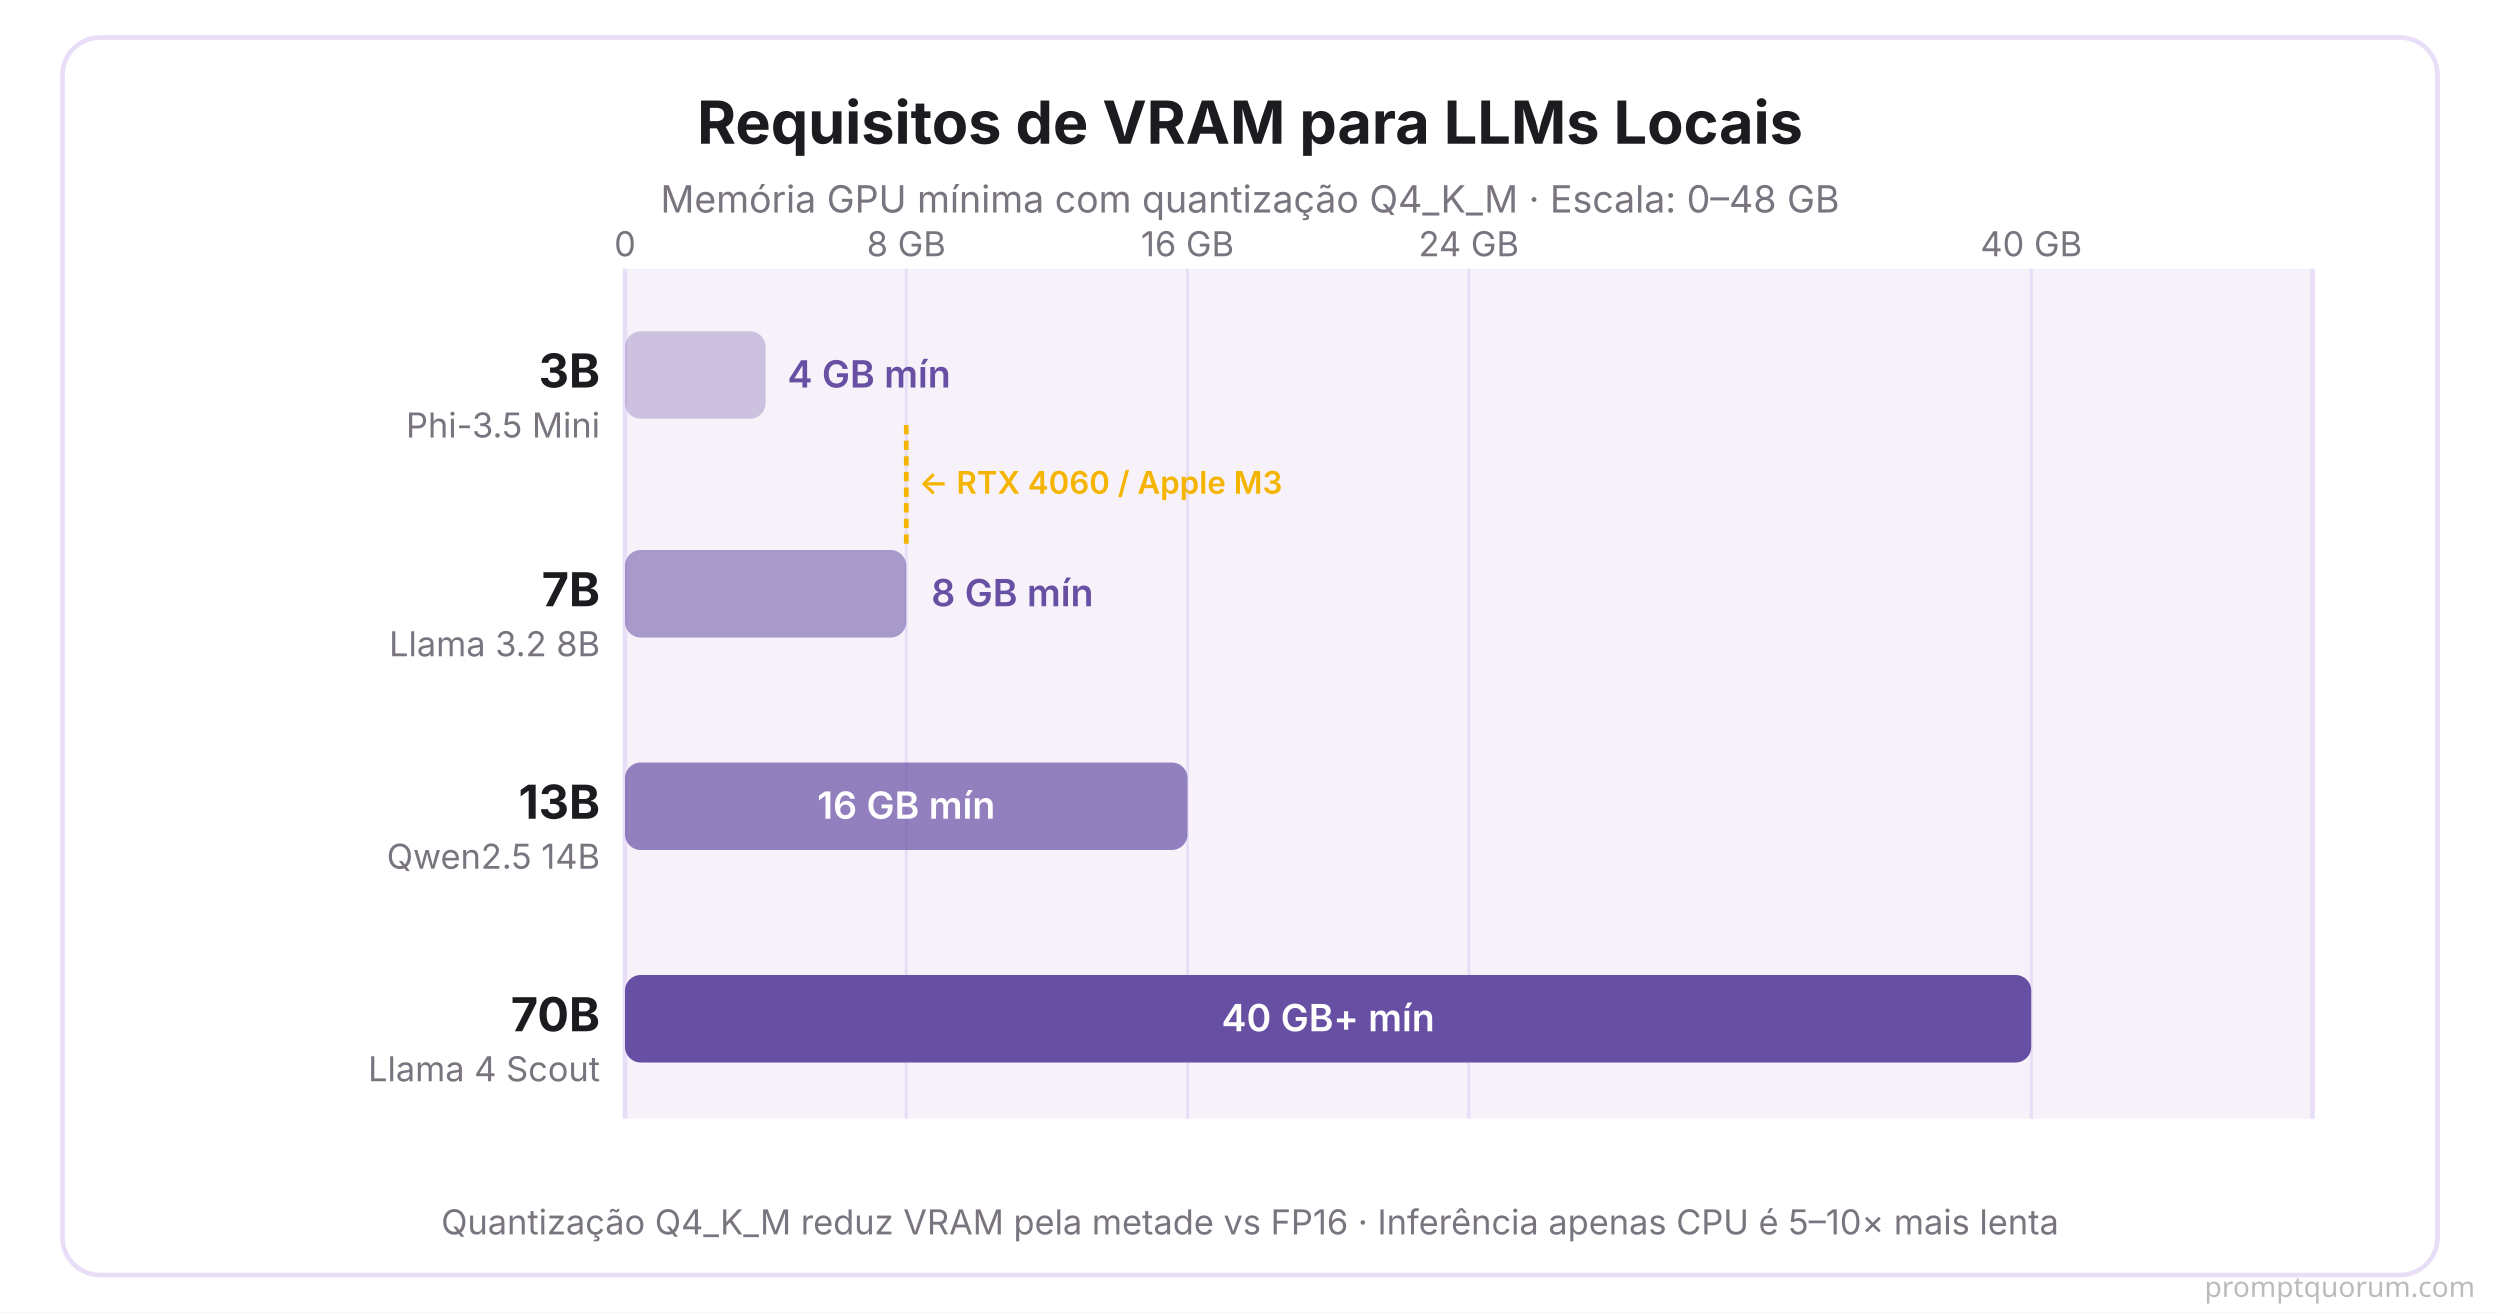
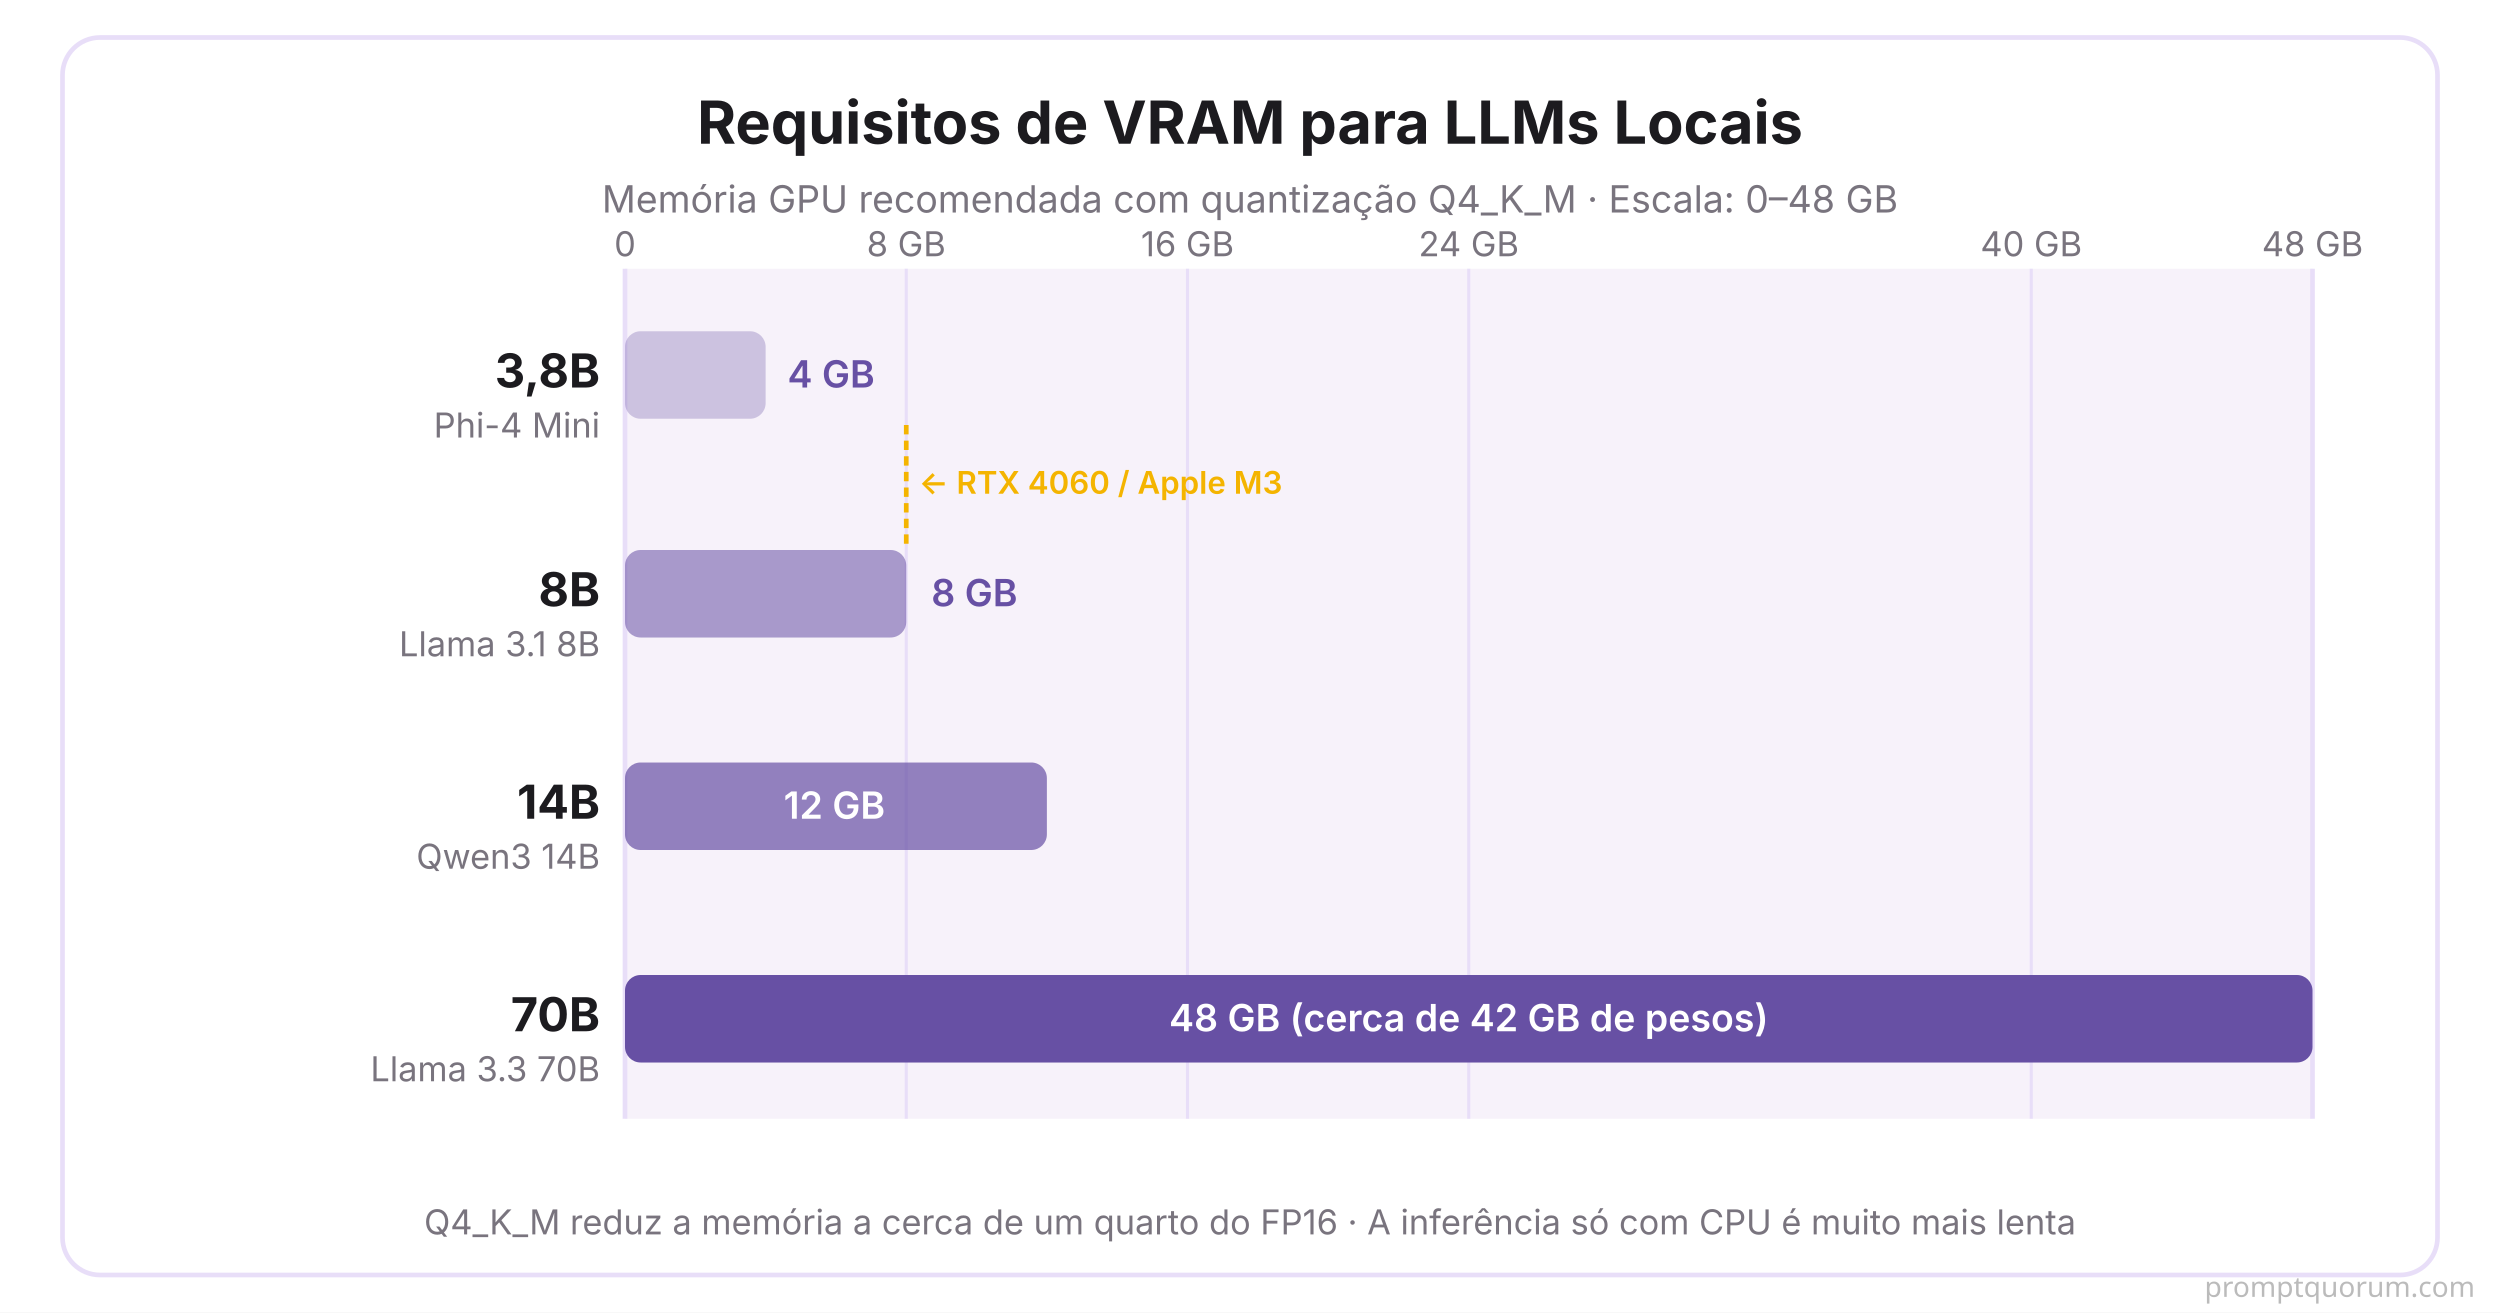
<svg xmlns="http://www.w3.org/2000/svg" viewBox="0 0 800 420">
  <rect width="800" height="420" fill="#FFFFFF" />
  <rect x="20" y="12" width="760" height="396" rx="12" fill="#FFFFFF" stroke="#E8DEF8" stroke-width="1.5" />
  <text x="400" y="46" font-family="system-ui,-apple-system,sans-serif" font-size="19" font-weight="700" fill="#1C1B1F" text-anchor="middle">Requisitos de VRAM para LLMs Locais</text>
-   <text x="400" y="68" font-family="system-ui,-apple-system,sans-serif" font-size="12" fill="#79747E" text-anchor="middle">Memória GPU mínima com quantização Q4_K_M · Escala: 0–48 GB</text>
+   <text x="400" y="68" font-family="system-ui,-apple-system,sans-serif" font-size="12" fill="#79747E" text-anchor="middle">Memória GPU recomendada com quantização Q4_K_M · Escala: 0–48 GB</text>
  <rect x="200" y="86" width="540" height="272" fill="#F7F2FA" />
  <line x1="200" y1="86" x2="200" y2="358" stroke="#E8DEF8" stroke-width="1.5" />
  <line x1="290" y1="86" x2="290" y2="358" stroke="#E8DEF8" stroke-width="1" />
  <line x1="380" y1="86" x2="380" y2="358" stroke="#E8DEF8" stroke-width="1" />
  <line x1="470" y1="86" x2="470" y2="358" stroke="#E8DEF8" stroke-width="1" />
  <line x1="650" y1="86" x2="650" y2="358" stroke="#E8DEF8" stroke-width="1" />
  <line x1="740" y1="86" x2="740" y2="358" stroke="#E8DEF8" stroke-width="1.5" />
  <text x="200" y="82" font-family="system-ui,-apple-system,sans-serif" font-size="11" fill="#79747E" text-anchor="middle">0</text>
  <text x="290" y="82" font-family="system-ui,-apple-system,sans-serif" font-size="11" fill="#79747E" text-anchor="middle">8 GB</text>
  <text x="380" y="82" font-family="system-ui,-apple-system,sans-serif" font-size="11" fill="#79747E" text-anchor="middle">16 GB</text>
  <text x="470" y="82" font-family="system-ui,-apple-system,sans-serif" font-size="11" fill="#79747E" text-anchor="middle">24 GB</text>
  <text x="650" y="82" font-family="system-ui,-apple-system,sans-serif" font-size="11" fill="#79747E" text-anchor="middle">40 GB</text>
-   <text x="192" y="124" font-family="system-ui,-apple-system,sans-serif" font-size="15" font-weight="700" fill="#1C1B1F" text-anchor="end">3B</text>
-   <text x="192" y="140" font-family="system-ui,-apple-system,sans-serif" font-size="11" fill="#79747E" text-anchor="end">Phi-3.5 Mini</text>
+   <text x="740" y="82" font-family="system-ui,-apple-system,sans-serif" font-size="11" fill="#79747E" text-anchor="middle">48 GB</text>
+   <text x="192" y="124" font-family="system-ui,-apple-system,sans-serif" font-size="15" font-weight="700" fill="#1C1B1F" text-anchor="end">3,8B</text>
+   <text x="192" y="140" font-family="system-ui,-apple-system,sans-serif" font-size="11" fill="#79747E" text-anchor="end">Phi-4 Mini</text>
  <rect x="200" y="106" width="45" height="28" rx="5" fill="#6750A4" opacity="0.30" />
-   <text x="252" y="124" font-family="system-ui,-apple-system,sans-serif" font-size="12" font-weight="600" fill="#6750A4">4 GB mín</text>
+   <text x="252" y="124" font-family="system-ui,-apple-system,sans-serif" font-size="12" font-weight="600" fill="#6750A4">4 GB</text>
  <line x1="290" y1="136" x2="290" y2="174" stroke="#F4B400" stroke-width="1.5" stroke-dasharray="3,2" />
  <text x="294" y="158" font-family="system-ui,-apple-system,sans-serif" font-size="10" font-weight="600" fill="#F4B400">← RTX 4060 / Apple M3</text>
-   <text x="192" y="194" font-family="system-ui,-apple-system,sans-serif" font-size="15" font-weight="700" fill="#1C1B1F" text-anchor="end">7B</text>
-   <text x="192" y="210" font-family="system-ui,-apple-system,sans-serif" font-size="11" fill="#79747E" text-anchor="end">Llama 3.2 8B</text>
+   <text x="192" y="194" font-family="system-ui,-apple-system,sans-serif" font-size="15" font-weight="700" fill="#1C1B1F" text-anchor="end">8B</text>
+   <text x="192" y="210" font-family="system-ui,-apple-system,sans-serif" font-size="11" fill="#79747E" text-anchor="end">Llama 3.1 8B</text>
  <rect x="200" y="176" width="90" height="28" rx="5" fill="#6750A4" opacity="0.55" />
-   <text x="298" y="194" font-family="system-ui,-apple-system,sans-serif" font-size="12" font-weight="600" fill="#6750A4">8 GB mín</text>
-   <text x="192" y="262" font-family="system-ui,-apple-system,sans-serif" font-size="15" font-weight="700" fill="#1C1B1F" text-anchor="end">13B</text>
-   <text x="192" y="278" font-family="system-ui,-apple-system,sans-serif" font-size="11" fill="#79747E" text-anchor="end">Qwen2.5 14B</text>
-   <rect x="200" y="244" width="180" height="28" rx="5" fill="#6750A4" opacity="0.70" />
-   <text x="290" y="262" font-family="system-ui,-apple-system,sans-serif" font-size="12" font-weight="600" fill="#FFFFFF" text-anchor="middle">16 GB mín</text>
+   <text x="298" y="194" font-family="system-ui,-apple-system,sans-serif" font-size="12" font-weight="600" fill="#6750A4">8 GB</text>
+   <text x="192" y="262" font-family="system-ui,-apple-system,sans-serif" font-size="15" font-weight="700" fill="#1C1B1F" text-anchor="end">14B</text>
+   <text x="192" y="278" font-family="system-ui,-apple-system,sans-serif" font-size="11" fill="#79747E" text-anchor="end">Qwen3 14B</text>
+   <rect x="200" y="244" width="135" height="28" rx="5" fill="#6750A4" opacity="0.70" />
+   <text x="267" y="262" font-family="system-ui,-apple-system,sans-serif" font-size="12" font-weight="600" fill="#FFFFFF" text-anchor="middle">12 GB</text>
  <text x="192" y="330" font-family="system-ui,-apple-system,sans-serif" font-size="15" font-weight="700" fill="#1C1B1F" text-anchor="end">70B</text>
-   <text x="192" y="346" font-family="system-ui,-apple-system,sans-serif" font-size="11" fill="#79747E" text-anchor="end">Llama 4 Scout</text>
-   <rect x="200" y="312" width="450" height="28" rx="5" fill="#6750A4" />
-   <text x="425" y="330" font-family="system-ui,-apple-system,sans-serif" font-size="12" font-weight="600" fill="#FFFFFF" text-anchor="middle">40 GB+ mín</text>
-   <text x="400" y="395" font-family="system-ui,-apple-system,sans-serif" font-size="11" fill="#79747E" text-anchor="middle">Quantização Q4_K_M reduz VRAM pela metade vs FP16 · Inferência apenas CPU é 5–10× mais lenta</text>
+   <text x="192" y="346" font-family="system-ui,-apple-system,sans-serif" font-size="11" fill="#79747E" text-anchor="end">Llama 3.3 70B</text>
+   <rect x="200" y="312" width="540" height="28" rx="5" fill="#6750A4" />
+   <text x="470" y="330" font-family="system-ui,-apple-system,sans-serif" font-size="12" font-weight="600" fill="#FFFFFF" text-anchor="middle">48 GB (cerca de 42 GB de pesos)</text>
+   <text x="400" y="395" font-family="system-ui,-apple-system,sans-serif" font-size="11" fill="#79747E" text-anchor="middle">Q4_K_M reduz a memória a cerca de um quarto do FP16 · A inferência só com CPU é muito mais lenta</text>
  <text x="792" y="415" font-family="system-ui,sans-serif" font-size="9" fill="#BBBBBB" text-anchor="end">promptquorum.com</text>
</svg>
